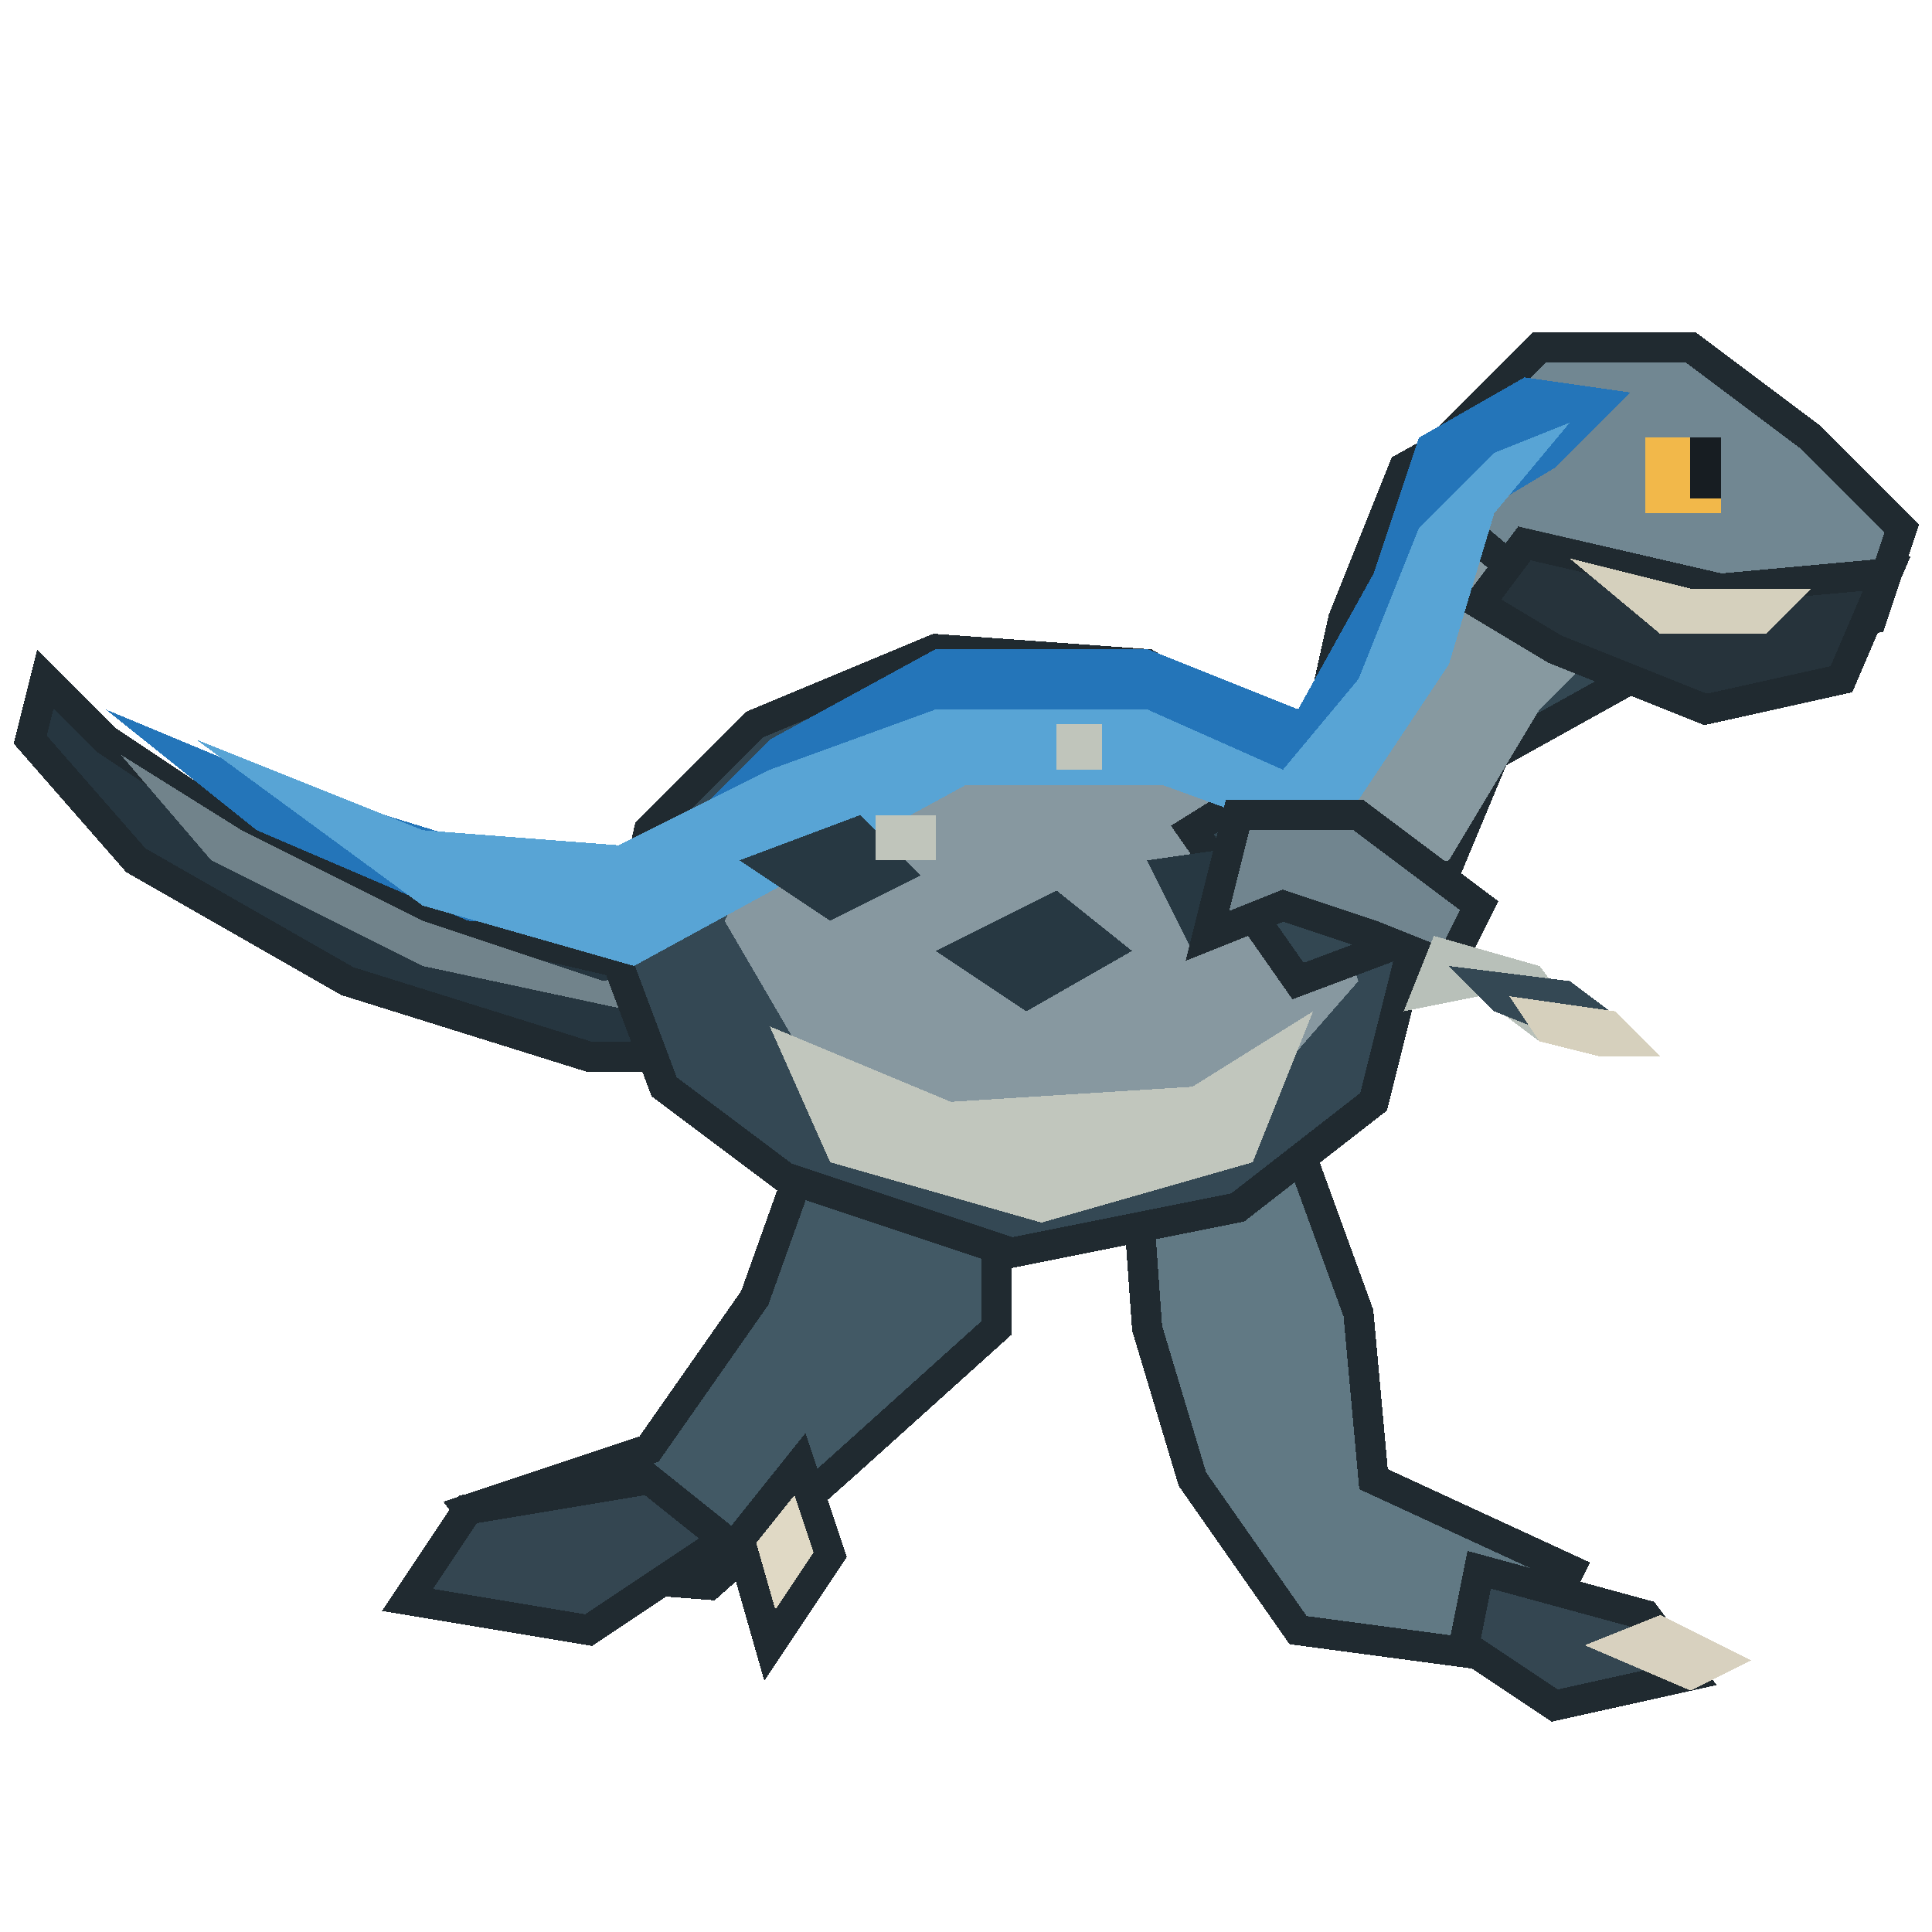
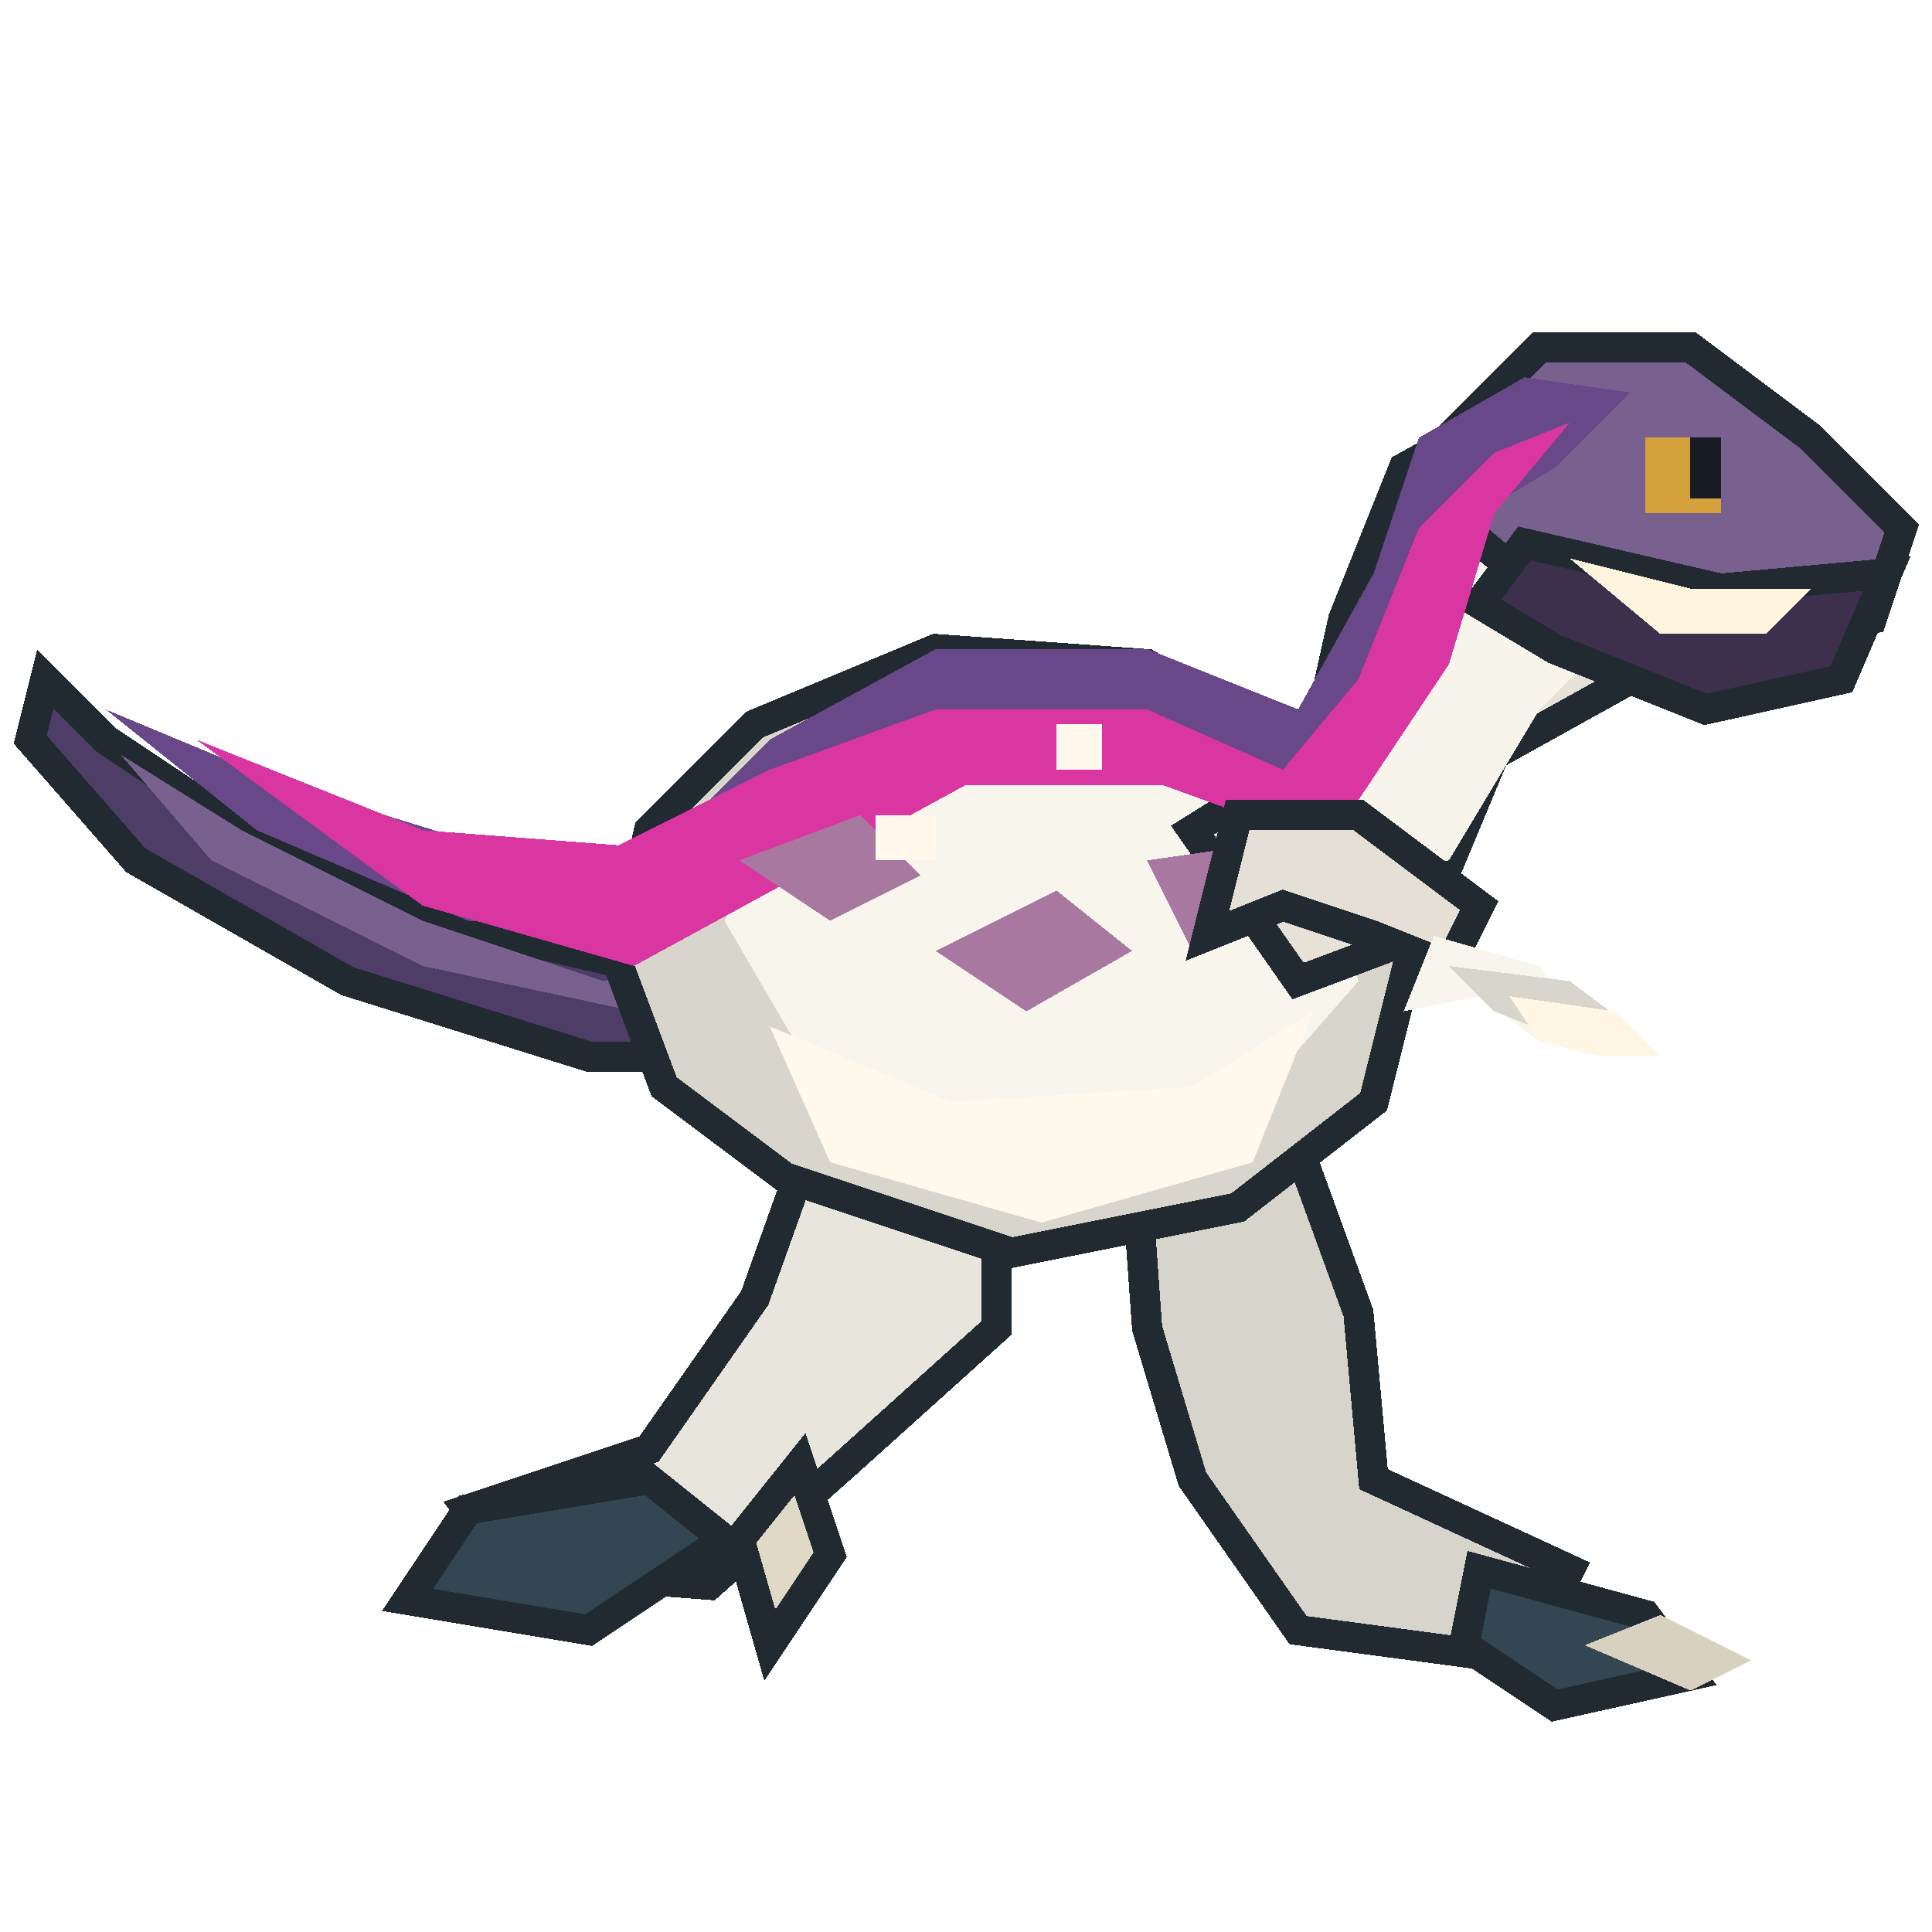
- <svg xmlns="http://www.w3.org/2000/svg" viewBox="0 0 128 128" shape-rendering="crispEdges" role="img" aria-label="Violeta" data-character="Violeta" data-species="Velociraptor" data-age="adult" data-sex="female" data-lineage="Rosa" data-origin="Jurassic World" data-pose="runA">
+ <svg xmlns="http://www.w3.org/2000/svg" viewBox="0 0 128 128" shape-rendering="crispEdges" role="img" aria-label="Violeta" data-character="Violeta" data-species="Velociraptor" data-age="adult" data-sex="female" data-lineage="Rosa" data-hide="white" data-back="purple" data-dorsal-stripe="magenta" data-eye="gold-ochre" data-origin="Jurassic World" data-pose="runA">
  <g>
    <g stroke="#202a30" stroke-width="2" stroke-linejoin="miter">
-       <polygon points="55,72 66,77 66,88 56,97 47,105 34,104 31,100 43,96 50,86" fill="#425965" />
-       <polygon points="75,74 86,76 90,87 91,98 104,104 101,110 86,108 79,98 76,88" fill="#617984" />
+       <polygon points="55,72 66,77 66,88 56,97 47,105 34,104 31,100 43,96 50,86" fill="#e8e5dc" />
+       <polygon points="75,74 86,76 90,87 91,98 104,104 101,110 86,108 79,98 76,88" fill="#d7d4cb" />
      <polygon points="31,100 43,98 48,102 39,108 27,106" fill="#344651" />
      <polygon points="98,104 109,107 112,111 103,113 97,109" fill="#344651" />
      <polygon points="49,102 53,97 55,103 51,109" fill="#e0d9c5" />
      <polygon points="105,109 112,112 116,110 110,107" fill="#d8d1bf" stroke="none" />
    </g>
    <g stroke="#202a30" stroke-width="2" stroke-linejoin="miter">
-       <polygon points="55,61 42,64 29,61 16,55 7,49 3,45 2,49 9,57 23,65 39,70 55,70 63,65" fill="#263640" />
-       <polygon points="53,61 40,65 28,61 16,55 8,50 14,57 28,64 42,67 55,66" fill="#71838b" stroke="none" />
-       <polygon points="41,64 43,55 50,48 62,43 76,44 88,51 94,61 91,73 82,80 67,83 52,78 44,72" fill="#344854" />
-       <polygon points="48,61 53,52 65,48 78,49 87,56 90,65 83,73 69,77 55,73" fill="#8798a0" stroke="none" />
-       <polygon points="51,68 63,73 79,72 87,67 83,77 69,81 55,77" fill="#c1c6bd" stroke="none" />
-       <polygon points="79,55 87,50 89,41 93,31 102,26 111,29 114,36 108,45 99,50 94,62 86,65" fill="#334752" />
-       <polygon points="88,48 93,36 101,30 109,32 109,40 102,47 96,57 90,58" fill="#8799a0" stroke="none" />
-       <polygon points="96,29 102,23 112,23 120,29 126,35 124,41 115,43 103,40 97,35" fill="#718792" />
-       <polygon points="101,36 114,39 125,38 122,45 113,47 103,43 98,40" fill="#26333b" />
-       <polygon points="104,37 112,39 120,39 117,42 110,42" fill="#d5d0bd" stroke="none" />
-       <polygon points="7,47 19,52 32,56 44,56 51,49 62,43 76,43 86,47 91,38 94,29 101,25 108,26 103,31 98,34 94,45 88,54 78,49 64,48 54,54 45,62 31,61 17,55" fill="#2475b9" stroke="none" />
-       <polygon points="13,49 28,55 41,56 51,51 62,47 76,47 85,51 90,45 94,35 99,30 104,28 99,34 96,44 88,56 77,52 64,52 53,58 42,64 28,60" fill="#58a4d5" stroke="none" />
-       <polygon points="49,57 57,54 61,58 55,61" fill="#273842" stroke="none" />
-       <polygon points="62,63 70,59 75,63 68,67" fill="#273842" stroke="none" />
-       <polygon points="76,57 83,56 86,60 79,63" fill="#273842" stroke="none" />
-       <polygon points="82,54 90,54 98,60 96,64 91,62 85,60 80,62" fill="#71858f" />
-       <polygon points="95,62 102,64 105,68 102,69 98,66 93,67" fill="#b8c0b9" stroke="none" />
-       <polygon points="96,64 104,65 108,68 104,69 99,67" fill="#344854" stroke="none" />
-       <polygon points="100,66 107,67 110,70 106,70 102,69" fill="#d6d0bd" stroke="none" />
-       <rect x="109" y="29" width="5" height="5" fill="#f2b84a" stroke="none" />
+       <polygon points="55,61 42,64 29,61 16,55 7,49 3,45 2,49 9,57 23,65 39,70 55,70 63,65" fill="#4e3d67" />
+       <polygon points="53,61 40,65 28,61 16,55 8,50 14,57 28,64 42,67 55,66" fill="#78608f" stroke="none" />
+       <polygon points="41,64 43,55 50,48 62,43 76,44 88,51 94,61 91,73 82,80 67,83 52,78 44,72" fill="#d8d5cc" />
+       <polygon points="48,61 53,52 65,48 78,49 87,56 90,65 83,73 69,77 55,73" fill="#f8f5ed" stroke="none" />
+       <polygon points="51,68 63,73 79,72 87,67 83,77 69,81 55,77" fill="#fff9ed" stroke="none" />
+       <polygon points="79,55 87,50 89,41 93,31 102,26 111,29 114,36 108,45 99,50 94,62 86,65" fill="#e6e2d8" />
+       <polygon points="88,48 93,36 101,30 109,32 109,40 102,47 96,57 90,58" fill="#f7f4eb" stroke="none" />
+       <polygon points="96,29 102,23 112,23 120,29 126,35 124,41 115,43 103,40 97,35" fill="#78608f" />
+       <polygon points="101,36 114,39 125,38 122,45 113,47 103,43 98,40" fill="#3c304d" />
+       <polygon points="104,37 112,39 120,39 117,42 110,42" fill="#fff4de" stroke="none" />
+       <polygon points="7,47 19,52 32,56 44,56 51,49 62,43 76,43 86,47 91,38 94,29 101,25 108,26 103,31 98,34 94,45 88,54 78,49 64,48 54,54 45,62 31,61 17,55" fill="#684888" stroke="none" />
+       <polygon points="13,49 28,55 41,56 51,51 62,47 76,47 85,51 90,45 94,35 99,30 104,28 99,34 96,44 88,56 77,52 64,52 53,58 42,64 28,60" fill="#d936a2" stroke="none" />
+       <polygon points="49,57 57,54 61,58 55,61" fill="#a978a0" stroke="none" />
+       <polygon points="62,63 70,59 75,63 68,67" fill="#a978a0" stroke="none" />
+       <polygon points="76,57 83,56 86,60 79,63" fill="#a978a0" stroke="none" />
+       <polygon points="82,54 90,54 98,60 96,64 91,62 85,60 80,62" fill="#e4e0d6" />
+       <polygon points="95,62 102,64 105,68 102,69 98,66 93,67" fill="#f8f5ed" stroke="none" />
+       <polygon points="96,64 104,65 108,68 104,69 99,67" fill="#d8d5cc" stroke="none" />
+       <polygon points="100,66 107,67 110,70 106,70 102,69" fill="#fff6e6" stroke="none" />
+       <rect x="109" y="29" width="5" height="5" fill="#d5a13c" stroke="none" />
      <rect x="112" y="29" width="2" height="4" fill="#171d22" stroke="none" />
-       <rect x="58" y="54" width="4" height="3" fill="#c0c5bb" stroke="none" />
-       <rect x="70" y="48" width="3" height="3" fill="#c0c5bb" stroke="none" />
+       <rect x="58" y="54" width="4" height="3" fill="#fff8eb" stroke="none" />
+       <rect x="70" y="48" width="3" height="3" fill="#fff8eb" stroke="none" />
    </g>
  </g>
</svg>
